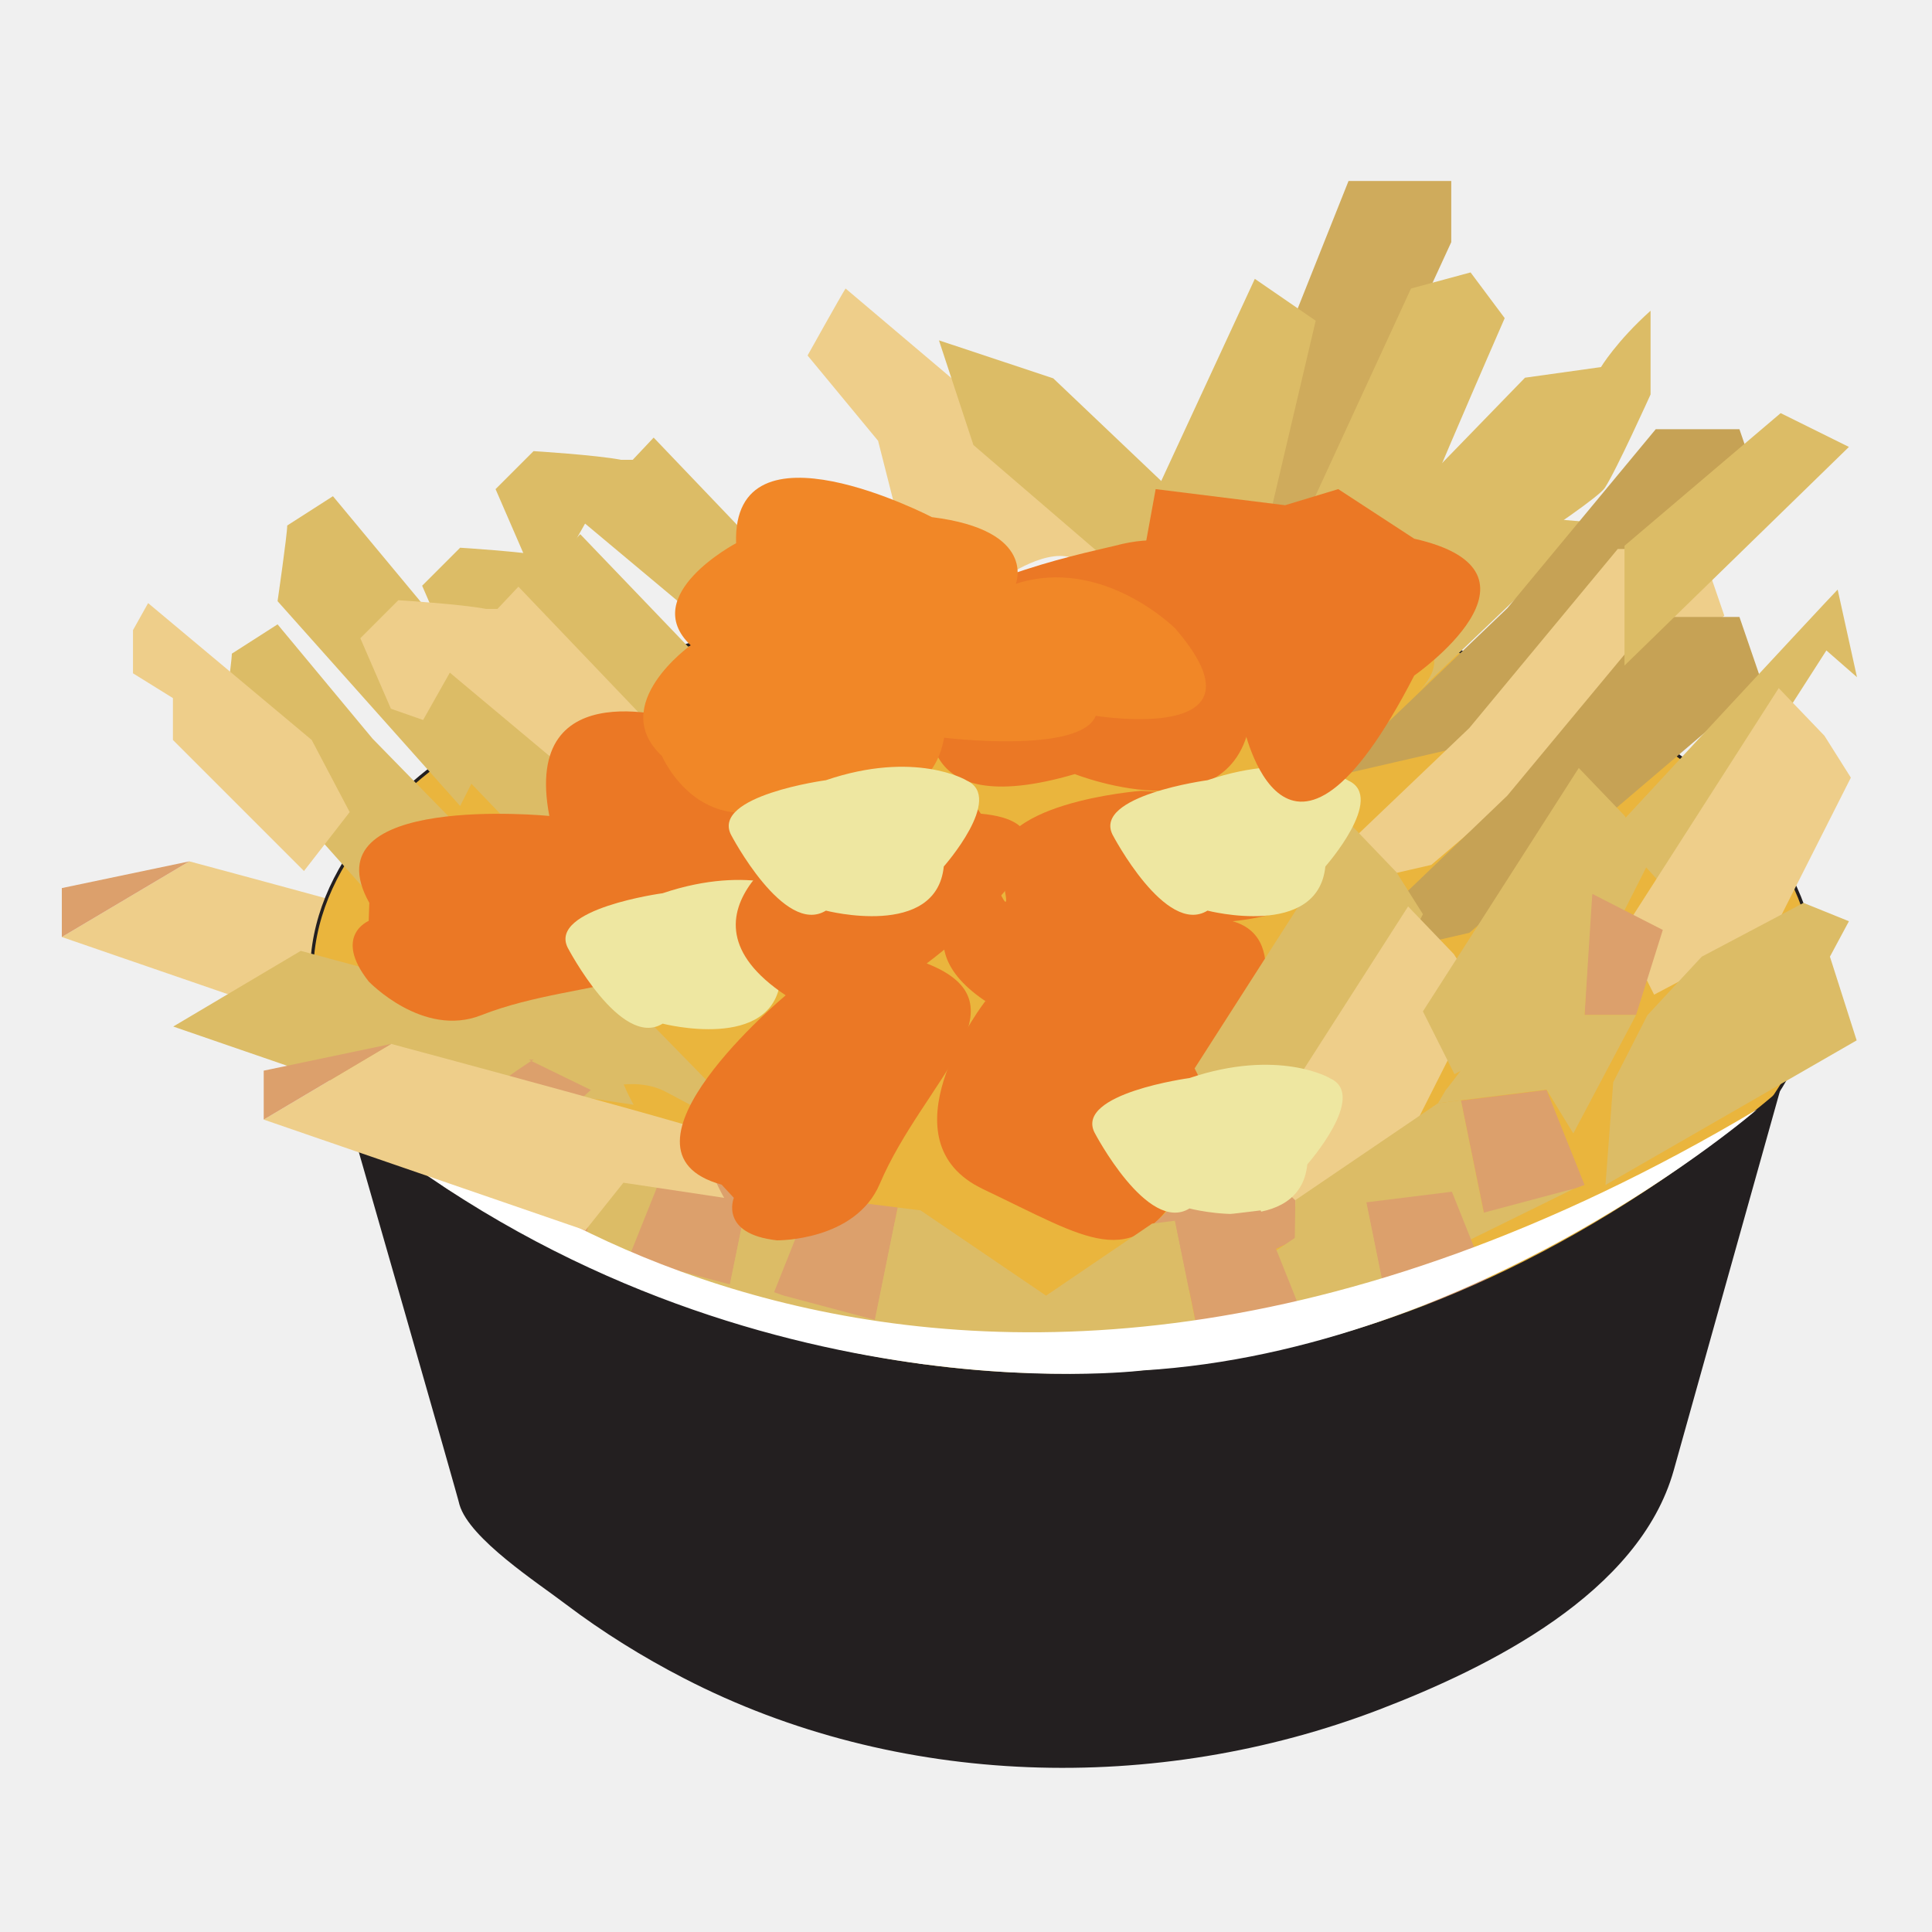
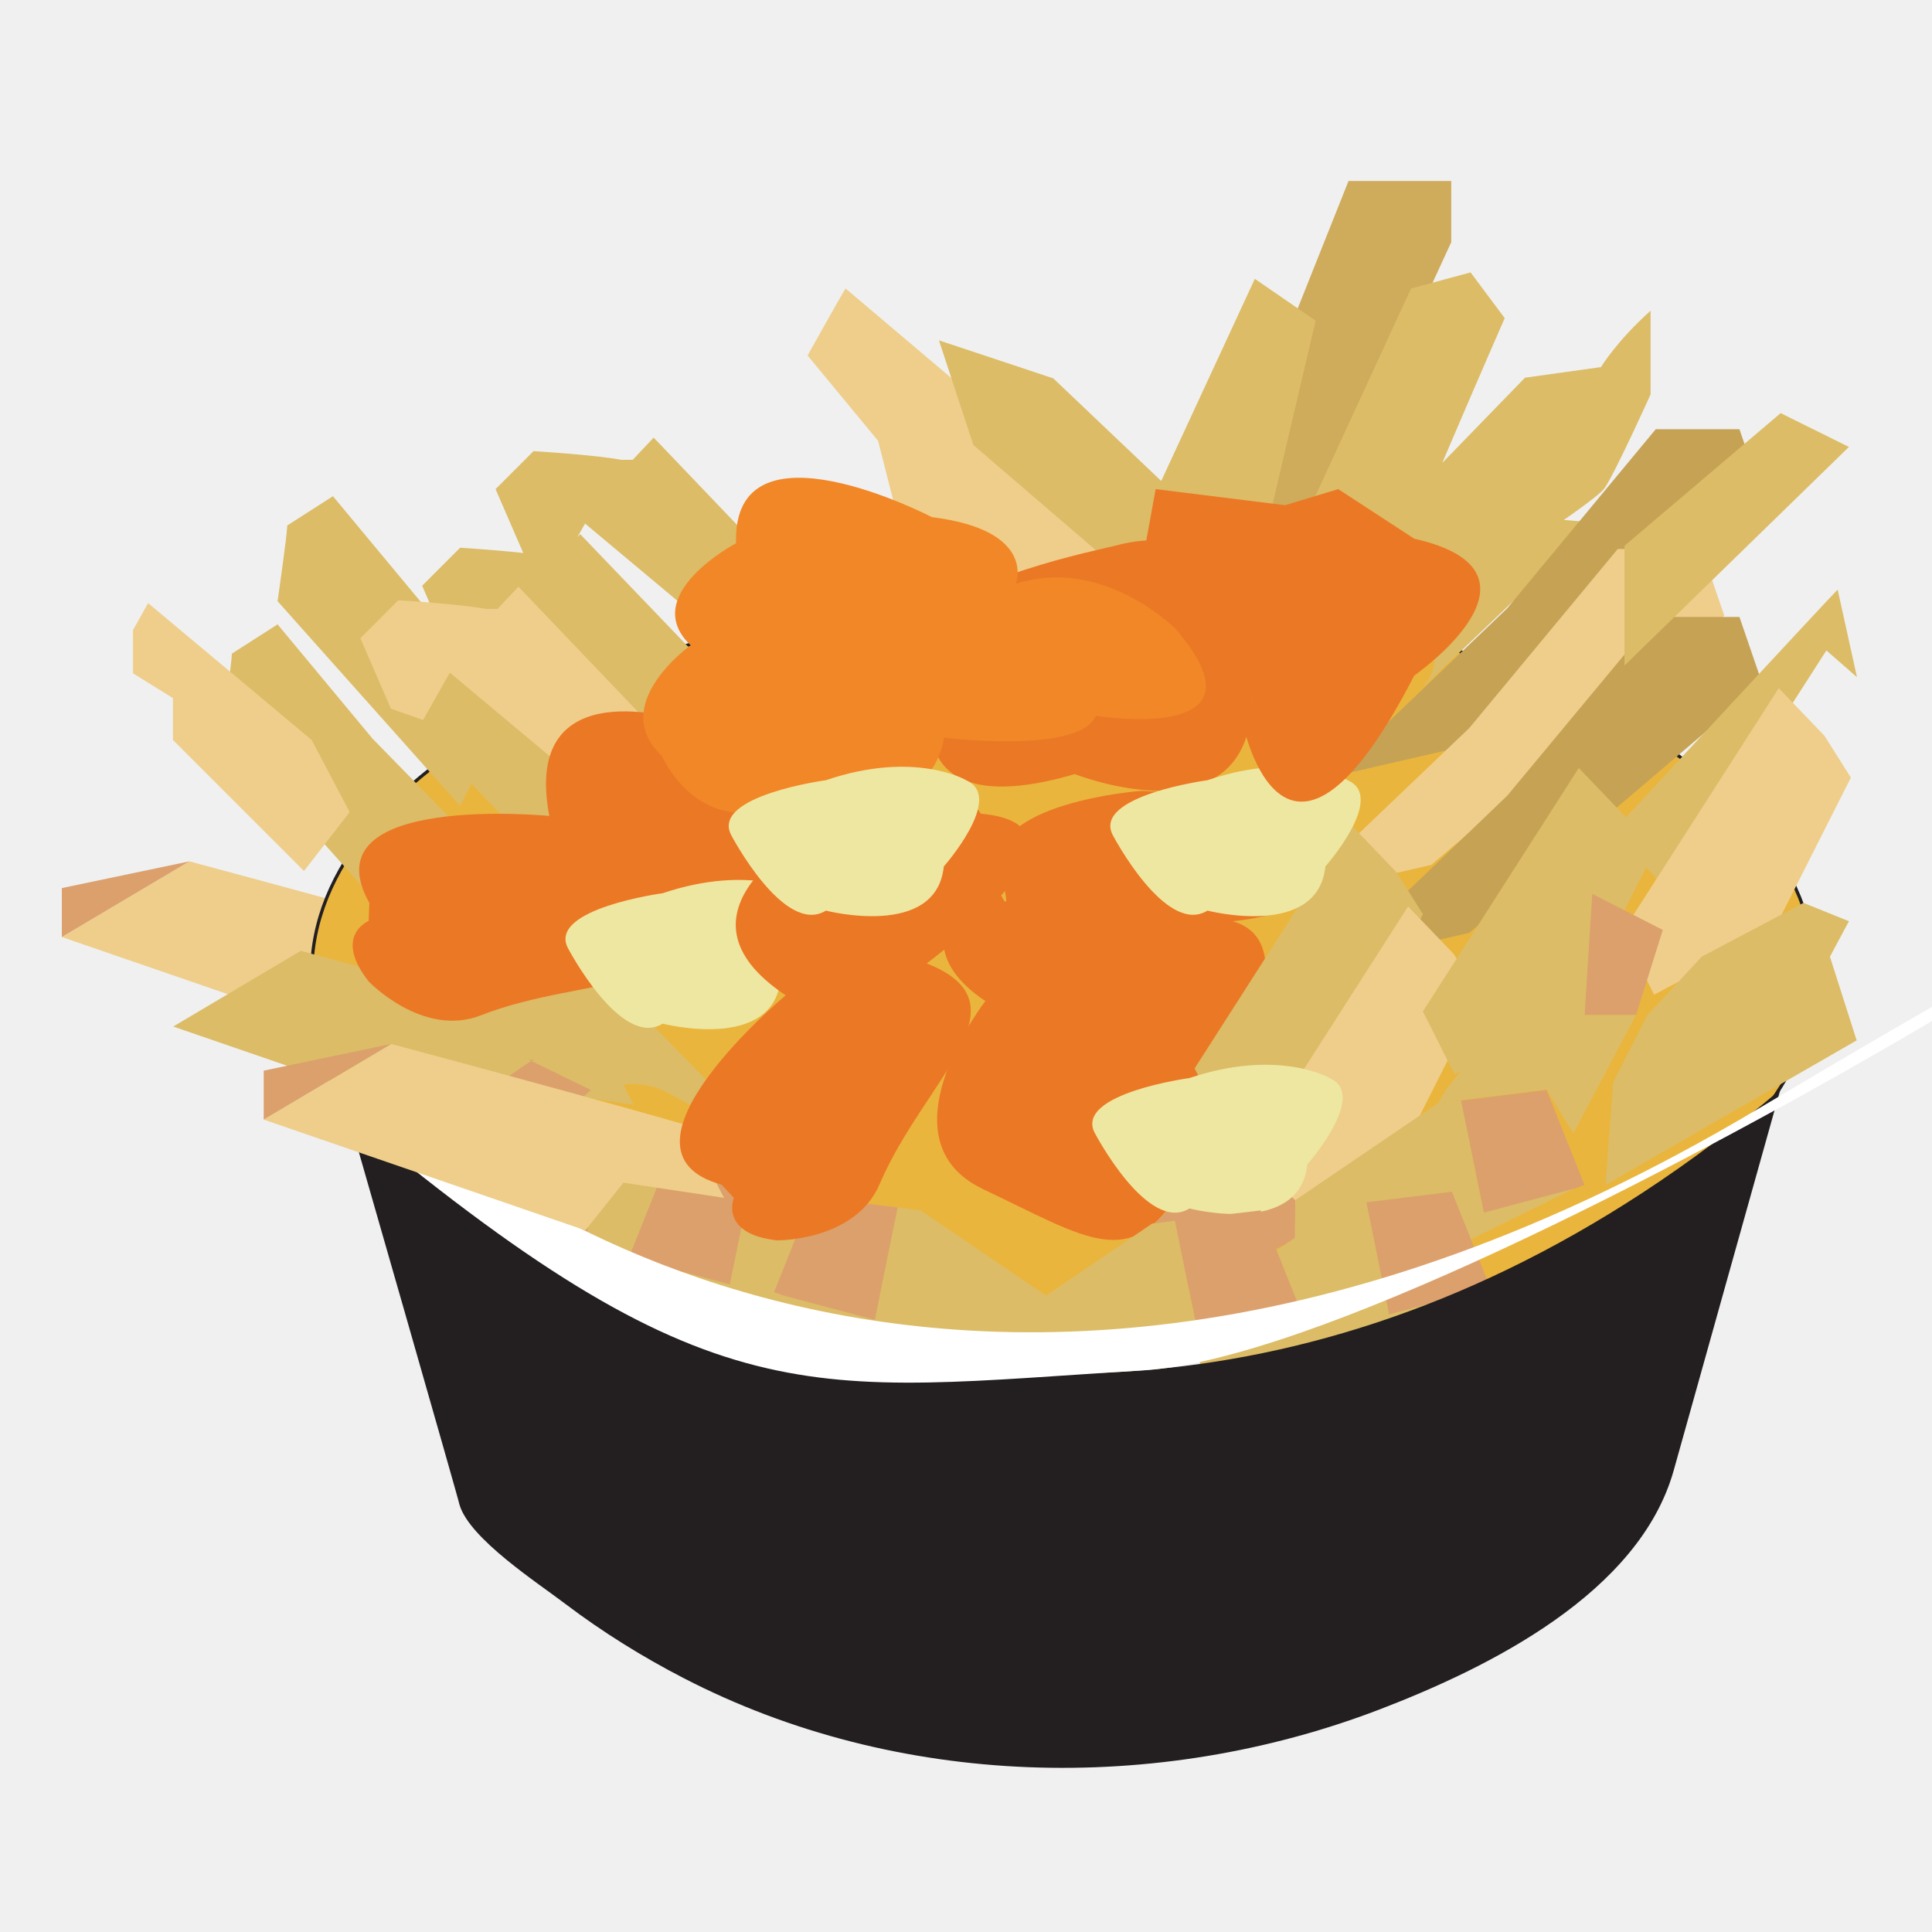
- <svg xmlns="http://www.w3.org/2000/svg" version="1.1" id="Layer_1" x="0px" y="0px" width="600px" height="600px" viewBox="0 0 600 600" enable-background="new 0 0 600 600" xml:space="preserve">
-   <path fill="#EECE8A" d="M162.2,296.6c5.9,0.2-103.4-29.1-103.4-29.1L19.2,291l99.9,34.4l11.8-14.8l31.3,4.7  C162.2,315.4,151,296.2,162.2,296.6z" />
+ <svg xmlns="http://www.w3.org/2000/svg" width="600" height="600" viewBox="0 0 600 600">
+   <path fill="#EECE8A" d="M162.2 296.6c5.9.2-103.4-29.1-103.4-29.1l-39.6 23.5 99.9 34.4 11.8-14.8 31.3 4.7c0 .1-11.2-19.1 0-18.7z" />
  <ellipse fill="#EAB53D" stroke="#231F20" stroke-linecap="round" stroke-linejoin="round" stroke-miterlimit="10" cx="330.2" cy="302.4" rx="233.4" ry="117.8" />
-   <path fill="#EECE8A" d="M262.6,89.6c-1.2,1.8-11.8,20.8-11.8,20.8l21.9,26.5l4.7,18.5l8.9,13.4c0,0,23-6.9,25.4,10.7s0,0,0,0  s14.2-10.2,22.5-5.7c8.3,4.5,0,0,0,0s49,9.2,25.7,27.5c-23.3,18.3,0,0,0,0l27.9-3.4L301,122.1L262.6,89.6z" />
-   <path fill="#DCBC66" d="M89.2,163.2c0,2.8-3,23.5-3,23.5l56.7,63.6l3.5-6.9l53.8,56.1c0,0,13.6-5.9,24.2,0l7.7,4.1l6.5-5.9  L132.9,189.6l-29.5-35.5L89.2,163.2z" />
-   <path fill="#DCBC66" d="M72,203c0,2.8-3,23.5-3,23.5l56.7,63.6l3.5-6.9l53.8,56.1c0,0,13.6-5.9,24.2,0l7.7,4.1l6.5-5.9L115.7,229.4  l-29.5-35.5L72,203z" />
-   <path fill="#DCBC66" d="M192.9,142.8c-7.7-1.5-27.2-2.7-27.2-2.7l-11.8,11.8l9.5,21.9l10,3.5l8.3-14.7l50.8,42.5l4.7-8.9l31.9,5.1  l-12.4-9.2L203,135.9l-6.5,6.9H192.9z" />
-   <path fill="#DCBC66" d="M170.1,172.8c-7.7-1.5-27.2-2.7-27.2-2.7l-11.8,11.8l9.5,21.9l10,3.5l8.3-14.7l50.8,42.5l4.7-8.9l31.9,5.1  L234,222l-53.8-56.1l-6.5,6.9H170.1z" />
-   <path fill="#EECE8A" d="M150.9,189.1c-7.7-1.5-27.2-2.7-27.2-2.7l-11.8,11.8l9.5,21.9l10,3.5l8.3-14.7l50.8,42.5l4.7-8.9l31.9,5.1  l-12.4-9.2L161,182.2l-6.5,6.9H150.9z" />
-   <polygon fill="#EECE8A" points="94.4,270.5 53.7,229.8 53.7,216.8 41.3,209.1 41.3,195.7 46,187.3 96.8,229.8 108.6,252.2 " />
-   <path fill="#DCBC66" d="M196.8,324.4c5.9,0.2-103.4-29.1-103.4-29.1l-39.6,23.5l99.9,34.4l11.8-14.8l31.3,4.7  C196.8,343.1,185.5,323.9,196.8,324.4z" />
-   <path fill="#EB7825" d="M212.3,223.8c0,0-50.5-16.5-41.7,29.6c0,0-75.2-7.4-55.9,27l-0.2,5.6c0,0-11.2,4.6,0,18.8  c0,0,16.8,17.6,34.9,10.5c32.5-12.8,72.7-5.7,59.1-37.6c0,0,71,11.1,44.9-20.7c0,0,6.6-24-35.5-27.2L212.3,223.8" />
-   <path fill="#DCA06C" d="M165.8,329.1c-0.4,0.2-1.2,0.6-2.2,1.3c-6.5,4.2-23.4,16.6-22.2,17.5c1.3,1.1,17.9,12.2,17.9,12.2l24.2-21.6  l-19.3-9.4" />
-   <path fill="none" stroke="#231F20" stroke-linecap="round" stroke-linejoin="round" stroke-miterlimit="10" d="M30.6,397.6" />
-   <path fill="#EEE7A1" d="M205.8,277.4c0,0-35.5,4.8-29.5,16.9c0,0,16.5,31.6,29.5,23.6c0,0,34.3,8.9,36.6-13.7  c0,0,18.9-21.4,7.1-26.7C249.5,277.4,233.4,268.1,205.8,277.4z" />
-   <path fill="#CFAB5C" d="M418.8,56.2l-16.5,41.4c0,0-18.9,75.6-18.9,80.4c0,4.7,17.7,5,17.7,5l49.6-107.8V56.2H418.8z" />
-   <polygon fill="#DCBC66" points="389.7,86.6 408.6,99.6 389.7,180 359.6,151.6 " />
-   <polygon fill="#DCBC66" points="291.6,105.7 327.1,117.5 398,184.9 392.4,215.6 302.3,138.2 " />
-   <path fill="#EB7825" d="M346.2,169.5c-3.6,1-52,10.6-56.7,24.8c0,0-29.5-4.7,0,26c0,0-8.3,35.5,44.3,20.1c0,0,53.8,21.3,55-22.5  c0,0,18.9-39-11.8-39C376.9,179,371.9,162.6,346.2,169.5z" />
-   <path fill="#DCBC66" d="M434.2,178c0-3.5,33.1-79.2,33.1-79.2l-10.6-14.2l-18.5,5l-43,93.3h22.5L434.2,178z" />
-   <path fill="#DCBC66" d="M512.6,96.5c-10.6,9.5-15.4,17.5-15.4,17.5l-23.6,3.3l-56.7,58.4l23.6,15.4c0,0,54.4-34.3,57.9-39.6  c3.5-5.3,14.2-29,14.2-29V96.5z" />
-   <path fill="#DCBC66" d="M475.5,154.8l-52.1,34.6c0,0,34.4,8,17.2,25.3l54.9-52.4l-14.2-1.2L475.5,154.8z" />
-   <polygon fill="#C6A255" points="514.2,133.3 468.1,188.9 413.3,241.3 456.3,231.4 504.8,190.2 547.3,154 540.2,133.3 " />
-   <polygon fill="#EECE8A" points="502.4,170.5 456.3,226.1 401.4,278.5 444.5,268.6 492.9,227.4 535.5,191.2 528.4,170.5 " />
-   <polygon fill="#C6A255" points="514.2,191.6 468.1,247.1 413.3,299.6 456.3,289.7 504.8,248.5 547.3,212.3 540.2,191.6 " />
-   <polygon fill="#DCBC66" points="574.2,138.8 553,128.3 504.5,169.5 504.5,206.7 " />
-   <path fill="#DCBC66" d="M570.7,183.1c-3,3-69.7,75-69.7,75l17.7,19.5l48.5-75.6l9.5,8.3L570.7,183.1z" />
-   <path fill="#EB7825" d="M354.4,245.6c0,0-49,3.7-43.7,25c5.3,21.3-3,0-3,0s-29.8,18.6-4.6,38.2c1.4,1.1,2.9,2.1,4.6,3.2  c33.1,20.7-1.7-1.1-1.7-1.1s-31.2,40.4-3.5,56.9c0.9,0.5,1.8,1,2.8,1.5c32.5,15.4,45.9,26,61.5,0c1.8-3,39.6,0,21.3-48.5  c0,0,14.2-29.2-5.3-34.7c0,0,41.4-3.7,14.8-20.8c-26.6-17.1-3.1-0.6-3.1-0.6S405.7,247.7,354.4,245.6z" />
-   <polygon fill="#EECE8A" points="566.6,228.5 574.8,241.5 550.6,289.4 513.7,308.9 503.9,289.4 552.4,213.7 " />
-   <polygon fill="#DCBC66" points="433.7,270.9 441.9,283.9 417.7,331.8 380.8,351.3 371,331.8 419.5,256.1 " />
-   <polygon fill="#EECE8A" points="451.5,296.3 459.7,309.3 435.5,357.2 398.6,376.7 388.8,357.2 437.3,281.5 " />
-   <polygon fill="#DCBC66" points="504.5,253.3 512.8,266.3 488.6,314.1 451.7,333.6 441.9,314.1 490.3,238.5 " />
-   <polygon fill="#DCBC66" points="576.6,323.1 568.3,297.1 574.2,286.1 560.1,280.4 528.5,297.1 511.6,315.3 501,336.1 498.6,368 " />
-   <path fill="#DCA06C" d="M494.5,277.6c-0.6,1.8-2.4,37.6-2.4,37.6h16l8.3-26.4L494.5,277.6z" />
-   <path fill="#DCBC66" d="M449,338.5c1.8-1.8,45.5-60.9,45.5-60.9l-2.4,37.6h16l-19.5,36.8l-8.3-13.6l-26.6,3.3l-7.1,0.9L449,338.5z" />
-   <polyline fill="#DCA06C" points="461.5,379.9 453.7,341.8 480.3,338.5 492.1,368 459,379.9 " />
-   <path fill="#DCA06C" d="M388,359.2l14.3,13.6V385l-35.5,16.8l-12-19.2c0,0,9-5.6,12-13.3C366.8,369.2,387.9,366.3,388,359.2z" />
-   <path fill="#DCBC66" d="M402.3,401.7c-0.6-0.6,0-29,0-29l44.3-30.1l7.1-0.9l7.1,34.9l28.1-7.5l-57.7,28.4L402.3,401.7z" />
-   <path fill="#DCBC66" d="M313.5,439.1c-0.6-0.6,0-29,0-29l44.3-30.1l7.1-0.9L372,414l28.1-7.5L342.4,435L313.5,439.1z" />
-   <polyline fill="#DCA06C" points="432,411.5 424.3,373.4 450.9,370.1 462.7,399.6 429.6,411.5 " />
-   <path fill="#DCBC66" d="M372.9,433.3c-0.6-0.6,0-29,0-29l44.3-30.1l7.1-0.9l7.1,34.9l28.1-7.5l-57.7,28.4L372.9,433.3z" />
-   <polyline fill="#DCA06C" points="239,400.5 246.8,362.4 220.2,359.2 208.4,388.7 241.4,400.5 " />
-   <path fill="#DCBC66" d="M298.2,422.4c0.6-0.6,0-29,0-29l-44.3-30.1l-7.1-0.9l-7.1,34.9l-28.1-7.5l57.7,28.4L298.2,422.4z" />
-   <polyline fill="#DCA06C" points="181,388.9 188.8,350.8 162.2,347.5 150.4,377.1 183.4,388.9 " />
-   <path fill="#DCBC66" d="M240.2,410.7c0.6-0.6,0-29,0-29l-44.3-30.1l-7.1-0.9l-7.1,34.9l-28.1-7.5l57.7,28.4L240.2,410.7z" />
-   <polyline fill="#DCA06C" points="226,402.2 233.8,364.1 207.2,360.8 195.4,390.3 228.5,402.2 " />
-   <path fill="#DCBC66" d="M285.2,424c0.6-0.6,0-29,0-29l-44.3-30.1l-7.1-0.9l-7.1,34.9l-28.1-7.5l57.7,28.4L285.2,424z" />
-   <polyline fill="#DCA06C" points="271.1,413.1 278.8,375 252.2,371.7 240.4,401.3 273.5,413.1 " />
-   <path fill="#DCBC66" d="M330.2,435c0.6-0.6,0-29,0-29l-44.3-30.1l-7.1-0.9l-7.1,34.9l-28.1-7.5l57.7,28.4L330.2,435z" />
-   <path fill="none" stroke="#231F20" stroke-linecap="round" stroke-linejoin="round" stroke-miterlimit="10" d="M411.5,235.8" />
-   <path fill="#F18727" d="M289.4,160.6c0,0-62.1-32.3-60.8,8.1c0,0-30.5,16.1-14.1,31.7c0,0-26,18.5-8.9,34.4c0,0,12.5,29.5,43.3,12.2  c0,0,39.2,11,44.3-17.9c0,0,42.3,5.2,47.1-6.8c0,0,56,9.2,24.7-27.1c0,0-22.6-22.6-49.5-13.9C315.4,181.4,322.3,164.7,289.4,160.6z" />
-   <path fill="#EEE7A1" d="M375,242.3c0,0-35.5,4.8-29.5,16.9c0,0,16.5,31.6,29.5,23.6c0,0,34.3,8.9,36.6-13.7c0,0,18.9-21.4,7.1-26.7  C418.7,242.3,402.7,232.9,375,242.3z" />
-   <path fill="#EEE7A1" d="M369.4,334.8c0,0-35.5,4.8-29.5,16.9c0,0,16.5,31.6,29.5,23.6c0,0,34.3,8.9,36.6-13.7  c0,0,18.9-21.4,7.1-26.7C413.1,334.8,397,325.5,369.4,334.8z" />
-   <path fill="#231F20" d="M108.6,347.9c0,0,216.3,183.2,444.3-9.5c0,0-33.1,118.1-33.1,118.2c-10.7,38.2-57.5,61.3-91.4,74.3  c-69.2,26.5-149.8,24.5-216-9.7c-12.8-6.6-25.2-14.3-36.7-23c-8.5-6.5-29.9-20.3-33-30.9C142.9,467.3,108.6,347.9,108.6,347.9z" />
-   <polyline fill="#DCA06C" points="372.7,417.2 364.9,379.1 391.5,375.9 403.3,405.4 370.2,417.2 " />
-   <path fill="#FFFFFF" d="M105.7,344.6h18.9c0,0,159.5,155.6,421,0s0,0,0,0s-86.2,74.7-190.7,81c-104.4,6.2,0,0,0,0  S222.1,442.3,105.7,344.6z" />
-   <path fill="#EECE8A" d="M224.9,353.3c5.9,0.2-103.4-29.1-103.4-29.1l-39.6,23.5l99.9,34.4l11.8-14.8l31.3,4.7  C224.9,372.1,213.7,352.9,224.9,353.3z" />
-   <path fill="#EB7825" d="M252.1,258.6c0,0-47.2,24.5-8.1,50.5c0,0-58,48.4-19.9,58.8l3.8,4.1c0,0-4.6,11.2,13.4,13.2  c0,0,24.3,0.3,31.9-17.5c13.7-32.2,46.9-55.8,14.6-68.5c0,0,57.8-42.8,16.8-46.5c0,0-12.5-21.5-44.2,6.2L252.1,258.6" />
-   <path fill="#EB7825" d="M386.1,225.2c0,0,13,62.6,53.1-15.4c0,0,46.1-32.1,0-42.5l-23.6-15.4l-16.5,5l-40.2-5l-5.6,30.7  c0,0,1.7-12.6,14,3c1.4,1.8,2.9,3.9,4.6,6.5C371.9,192.1,402.7,185.1,386.1,225.2z" />
-   <path fill="#DCA06C" d="M81.9,332.5c0,4.1,0,15.2,0,15.2l39.6-23.5L81.9,332.5z" />
-   <path fill="#DCA06C" d="M19.2,275.8c0,4.1,0,15.2,0,15.2l39.6-23.5L19.2,275.8z" />
-   <path fill="#EEE7A1" d="M256.5,242.3c0,0-35.5,4.8-29.5,16.9c0,0,16.5,31.6,29.5,23.6c0,0,34.3,8.9,36.6-13.7  c0,0,18.9-21.4,7.1-26.7C300.2,242.3,284.1,232.9,256.5,242.3z" />
+   <path fill="#EECE8A" d="M262.6 89.6c-1.2 1.8-11.8 20.8-11.8 20.8l21.9 26.5 4.7 18.5 8.9 13.4s23-6.9 25.4 10.7 14.2-10.2 22.5-5.7 49 9.2 25.7 27.5l27.9-3.4-86.8-75.8-38.4-32.5z" />
+   <path fill="#DCBC66" d="M89.2 163.2c0 2.8-3 23.5-3 23.5l56.7 63.6 3.5-6.9 53.8 56.1s13.6-5.9 24.2 0l7.7 4.1 6.5-5.9-105.7-108.1-29.5-35.5-14.2 9.1zM72 203c0 2.8-3 23.5-3 23.5l56.7 63.6 3.5-6.9 53.8 56.1s13.6-5.9 24.2 0l7.7 4.1 6.5-5.9-105.7-108.1-29.5-35.5-14.2 9.1zM192.9 142.8c-7.7-1.5-27.2-2.7-27.2-2.7l-11.8 11.8 9.5 21.9 10 3.5 8.3-14.7 50.8 42.5 4.7-8.9 31.9 5.1-12.4-9.2-53.7-56.2-6.5 6.9h-3.6zM170.1 172.8c-7.7-1.5-27.2-2.7-27.2-2.7l-11.8 11.8 9.5 21.9 10 3.5 8.3-14.7 50.8 42.5 4.7-8.9 31.9 5.1-12.3-9.3-53.8-56.1-6.5 6.9h-3.6z" />
+   <path fill="#EECE8A" d="M150.9 189.1c-7.7-1.5-27.2-2.7-27.2-2.7l-11.8 11.8 9.5 21.9 10 3.5 8.3-14.7 50.8 42.5 4.7-8.9 31.9 5.1-12.4-9.2-53.7-56.2-6.5 6.9h-3.6zM94.4 270.5l-40.7-40.7v-13l-12.4-7.7v-13.4l4.7-8.4 50.8 42.5 11.8 22.4z" />
+   <path fill="#DCBC66" d="M196.8 324.4c5.9.2-103.4-29.1-103.4-29.1l-39.6 23.5 99.9 34.4 11.8-14.8 31.3 4.7s-11.3-19.2 0-18.7z" />
+   <path fill="#EB7825" d="M212.3 223.8s-50.5-16.5-41.7 29.6c0 0-75.2-7.4-55.9 27l-.2 5.6s-11.2 4.6 0 18.8c0 0 16.8 17.6 34.9 10.5 32.5-12.8 72.7-5.7 59.1-37.6 0 0 71 11.1 44.9-20.7 0 0 6.6-24-35.5-27.2l-5.6-6" />
+   <path fill="#DCA06C" d="M165.8 329.1c-.4.2-1.2.6-2.2 1.3-6.5 4.2-23.4 16.6-22.2 17.5 1.3 1.1 17.9 12.2 17.9 12.2l24.2-21.6-19.3-9.4" />
+   <path stroke="#231F20" stroke-linecap="round" stroke-linejoin="round" stroke-miterlimit="10" d="M30.6 397.6" fill="none" />
+   <path fill="#EEE7A1" d="M205.8 277.4s-35.5 4.8-29.5 16.9c0 0 16.5 31.6 29.5 23.6 0 0 34.3 8.9 36.6-13.7 0 0 18.9-21.4 7.1-26.7 0-.1-16.1-9.4-43.7-.1z" />
+   <path fill="#CFAB5C" d="M418.8 56.2l-16.5 41.4s-18.9 75.6-18.9 80.4c0 4.7 17.7 5 17.7 5l49.6-107.8v-19h-31.9z" />
+   <path fill="#DCBC66" d="M389.7 86.6l18.9 13-18.9 80.4-30.1-28.4zM291.6 105.7l35.5 11.8 70.9 67.4-5.6 30.7-90.1-77.4z" />
+   <path fill="#EB7825" d="M346.2 169.5c-3.6 1-52 10.6-56.7 24.8 0 0-29.5-4.7 0 26 0 0-8.3 35.5 44.3 20.1 0 0 53.8 21.3 55-22.5 0 0 18.9-39-11.8-39-.1.1-5.1-16.3-30.8-9.4z" />
+   <path fill="#DCBC66" d="M434.2 178c0-3.5 33.1-79.2 33.1-79.2l-10.6-14.2-18.5 5-43 93.3h22.5l16.5-4.9zM512.6 96.5c-10.6 9.5-15.4 17.5-15.4 17.5l-23.6 3.3-56.7 58.4 23.6 15.4s54.4-34.3 57.9-39.6c3.5-5.3 14.2-29 14.2-29v-26zM475.5 154.8l-52.1 34.6s34.4 8 17.2 25.3l54.9-52.4-14.2-1.2-5.8-6.3z" />
+   <path fill="#C6A255" d="M514.2 133.3l-46.1 55.6-54.8 52.4 43-9.9 48.5-41.2 42.5-36.2-7.1-20.7z" />
+   <path fill="#EECE8A" d="M502.4 170.5l-46.1 55.6-54.9 52.4 43.1-9.9 48.4-41.2 42.6-36.2-7.1-20.7z" />
+   <path fill="#C6A255" d="M514.2 191.6l-46.1 55.5-54.8 52.5 43-9.9 48.5-41.2 42.5-36.2-7.1-20.7z" />
+   <path fill="#DCBC66" d="M574.2 138.8l-21.2-10.5-48.5 41.2v37.2zM570.7 183.1c-3 3-69.7 75-69.7 75l17.7 19.5 48.5-75.6 9.5 8.3-6-27.2z" />
+   <path fill="#EB7825" d="M354.4 245.6s-49 3.7-43.7 25c5.3 21.3-3 0-3 0s-29.8 18.6-4.6 38.2c1.4 1.1 2.9 2.1 4.6 3.2 33.1 20.7-1.7-1.1-1.7-1.1s-31.2 40.4-3.5 56.9c.9.5 1.8 1 2.8 1.5 32.5 15.4 45.9 26 61.5 0 1.8-3 39.6 0 21.3-48.5 0 0 14.2-29.2-5.3-34.7 0 0 41.4-3.7 14.8-20.8-26.6-17.1-3.1-.6-3.1-.6s11.2-17-40.1-19.1z" />
+   <path fill="#EECE8A" d="M566.6 228.5l8.2 13-24.2 47.9-36.9 19.5-9.8-19.5 48.5-75.7z" />
+   <path fill="#DCBC66" d="M433.7 270.9l8.2 13-24.2 47.9-36.9 19.5-9.8-19.5 48.5-75.7z" />
+   <path fill="#EECE8A" d="M451.5 296.3l8.2 13-24.2 47.9-36.9 19.5-9.8-19.5 48.5-75.7z" />
+   <path fill="#DCBC66" d="M504.5 253.3l8.3 13-24.2 47.8-36.9 19.5-9.8-19.5 48.4-75.6zM576.6 323.1l-8.3-26 5.9-11-14.1-5.7-31.6 16.7-16.9 18.2-10.6 20.8-2.4 31.9z" />
+   <path fill="#DCA06C" d="M494.5 277.6c-.6 1.8-2.4 37.6-2.4 37.6h16l8.3-26.4-21.9-11.2z" />
+   <path fill="#DCBC66" d="M449 338.5c1.8-1.8 45.5-60.9 45.5-60.9l-2.4 37.6h16l-19.5 36.8-8.3-13.6-26.6 3.3-7.1.9 2.4-4.1z" />
+   <path fill="#DCA06C" d="M461.5 379.9l-7.8-38.1 26.6-3.3 11.8 29.5-33.1 11.9" />
+   <path fill="#DCA06C" d="M388 359.2l14.3 13.6v12.2l-35.5 16.8-12-19.2s9-5.6 12-13.3c0-.1 21.1-3 21.2-10.1z" />
+   <path fill="#DCBC66" d="M402.3 401.7c-.6-.6 0-29 0-29l44.3-30.1 7.1-.9 7.1 34.9 28.1-7.5-57.7 28.4-28.9 4.2zM313.5 439.1c-.6-.6 0-29 0-29l44.3-30.1 7.1-.9 7.1 34.9 28.1-7.5-57.7 28.5-28.9 4.1z" />
+   <path fill="#DCA06C" d="M432 411.5l-7.7-38.1 26.6-3.3 11.8 29.5-33.1 11.9" />
+   <path fill="#DCBC66" d="M372.9 433.3c-.6-.6 0-29 0-29l44.3-30.1 7.1-.9 7.1 34.9 28.1-7.5-57.7 28.4-28.9 4.2z" />
+   <path fill="#DCA06C" d="M239 400.5l7.8-38.1-26.6-3.2-11.8 29.5 33 11.8" />
+   <path fill="#DCBC66" d="M298.2 422.4c.6-.6 0-29 0-29l-44.3-30.1-7.1-.9-7.1 34.9-28.1-7.5 57.7 28.4 28.9 4.2z" />
+   <path fill="#DCA06C" d="M181 388.9l7.8-38.1-26.6-3.3-11.8 29.6 33 11.8" />
+   <path fill="#DCBC66" d="M240.2 410.7c.6-.6 0-29 0-29l-44.3-30.1-7.1-.9-7.1 34.9-28.1-7.5 57.7 28.4 28.9 4.2z" />
+   <path fill="#DCA06C" d="M226 402.2l7.8-38.1-26.6-3.3-11.8 29.5 33.1 11.9" />
+   <path fill="#DCBC66" d="M285.2 424c.6-.6 0-29 0-29l-44.3-30.1-7.1-.9-7.1 34.9-28.1-7.5 57.7 28.4 28.9 4.2z" />
+   <path fill="#DCA06C" d="M271.1 413.1l7.7-38.1-26.6-3.3-11.8 29.6 33.1 11.8" />
+   <path fill="#DCBC66" d="M330.2 435c.6-.6 0-29 0-29l-44.3-30.1-7.1-.9-7.1 34.9-28.1-7.5 57.7 28.4 28.9 4.2z" />
+   <path stroke="#231F20" stroke-linecap="round" stroke-linejoin="round" stroke-miterlimit="10" d="M411.5 235.8" fill="none" />
+   <path fill="#F18727" d="M289.4 160.6s-62.1-32.3-60.8 8.1c0 0-30.5 16.1-14.1 31.7 0 0-26 18.5-8.9 34.4 0 0 12.5 29.5 43.3 12.2 0 0 39.2 11 44.3-17.9 0 0 42.3 5.2 47.1-6.8 0 0 56 9.2 24.7-27.1 0 0-22.6-22.6-49.5-13.9-.1.1 6.8-16.6-26.1-20.7z" />
+   <path fill="#EEE7A1" d="M375 242.3s-35.5 4.8-29.5 16.9c0 0 16.5 31.6 29.5 23.6 0 0 34.3 8.9 36.6-13.7 0 0 18.9-21.4 7.1-26.7 0-.1-16-9.5-43.7-.1zM369.4 334.8s-35.5 4.8-29.5 16.9c0 0 16.5 31.6 29.5 23.6 0 0 34.3 8.9 36.6-13.7 0 0 18.9-21.4 7.1-26.7 0-.1-16.1-9.4-43.7-.1z" />
+   <path fill="#231F20" d="M108.6 347.9s216.3 183.2 444.3-9.5c0 0-33.1 118.1-33.1 118.2-10.7 38.2-57.5 61.3-91.4 74.3-69.2 26.5-149.8 24.5-216-9.7-12.8-6.6-25.2-14.3-36.7-23-8.5-6.5-29.9-20.3-33-30.9.2 0-34.1-119.4-34.1-119.4z" />
+   <path fill="#DCA06C" d="M372.7 417.2l-7.8-38.1 26.6-3.2 11.8 29.5-33.1 11.8" />
+   <path fill="#fff" d="M105.7 344.6h18.9s159.5 155.6 421 0-86.2 74.7-190.7 81-132.8 16.7-249.2-81z" />
+   <path fill="#EECE8A" d="M224.9 353.3c5.9.2-103.4-29.1-103.4-29.1l-39.6 23.5 99.9 34.4 11.8-14.8 31.3 4.7c0 .1-11.2-19.1 0-18.7z" />
+   <path fill="#EB7825" d="M252.1 258.6s-47.2 24.5-8.1 50.5c0 0-58 48.4-19.9 58.8l3.8 4.1s-4.6 11.2 13.4 13.2c0 0 24.3.3 31.9-17.5 13.7-32.2 46.9-55.8 14.6-68.5 0 0 57.8-42.8 16.8-46.5 0 0-12.5-21.5-44.2 6.2l-8.3-.3" />
+   <path fill="#EB7825" d="M386.1 225.2s13 62.6 53.1-15.4c0 0 46.1-32.1 0-42.5l-23.6-15.4-16.5 5-40.2-5-5.6 30.7s1.7-12.6 14 3c1.4 1.8 2.9 3.9 4.6 6.5 0 0 30.8-7 14.2 33.1z" />
+   <path fill="#DCA06C" d="M81.9 332.5v15.2l39.6-23.5-39.6 8.3zM19.2 275.8v15.2l39.6-23.5-39.6 8.3z" />
+   <path fill="#EEE7A1" d="M256.5 242.3s-35.5 4.8-29.5 16.9c0 0 16.5 31.6 29.5 23.6 0 0 34.3 8.9 36.6-13.7 0 0 18.9-21.4 7.1-26.7 0-.1-16.1-9.5-43.7-.1z" />
</svg>
